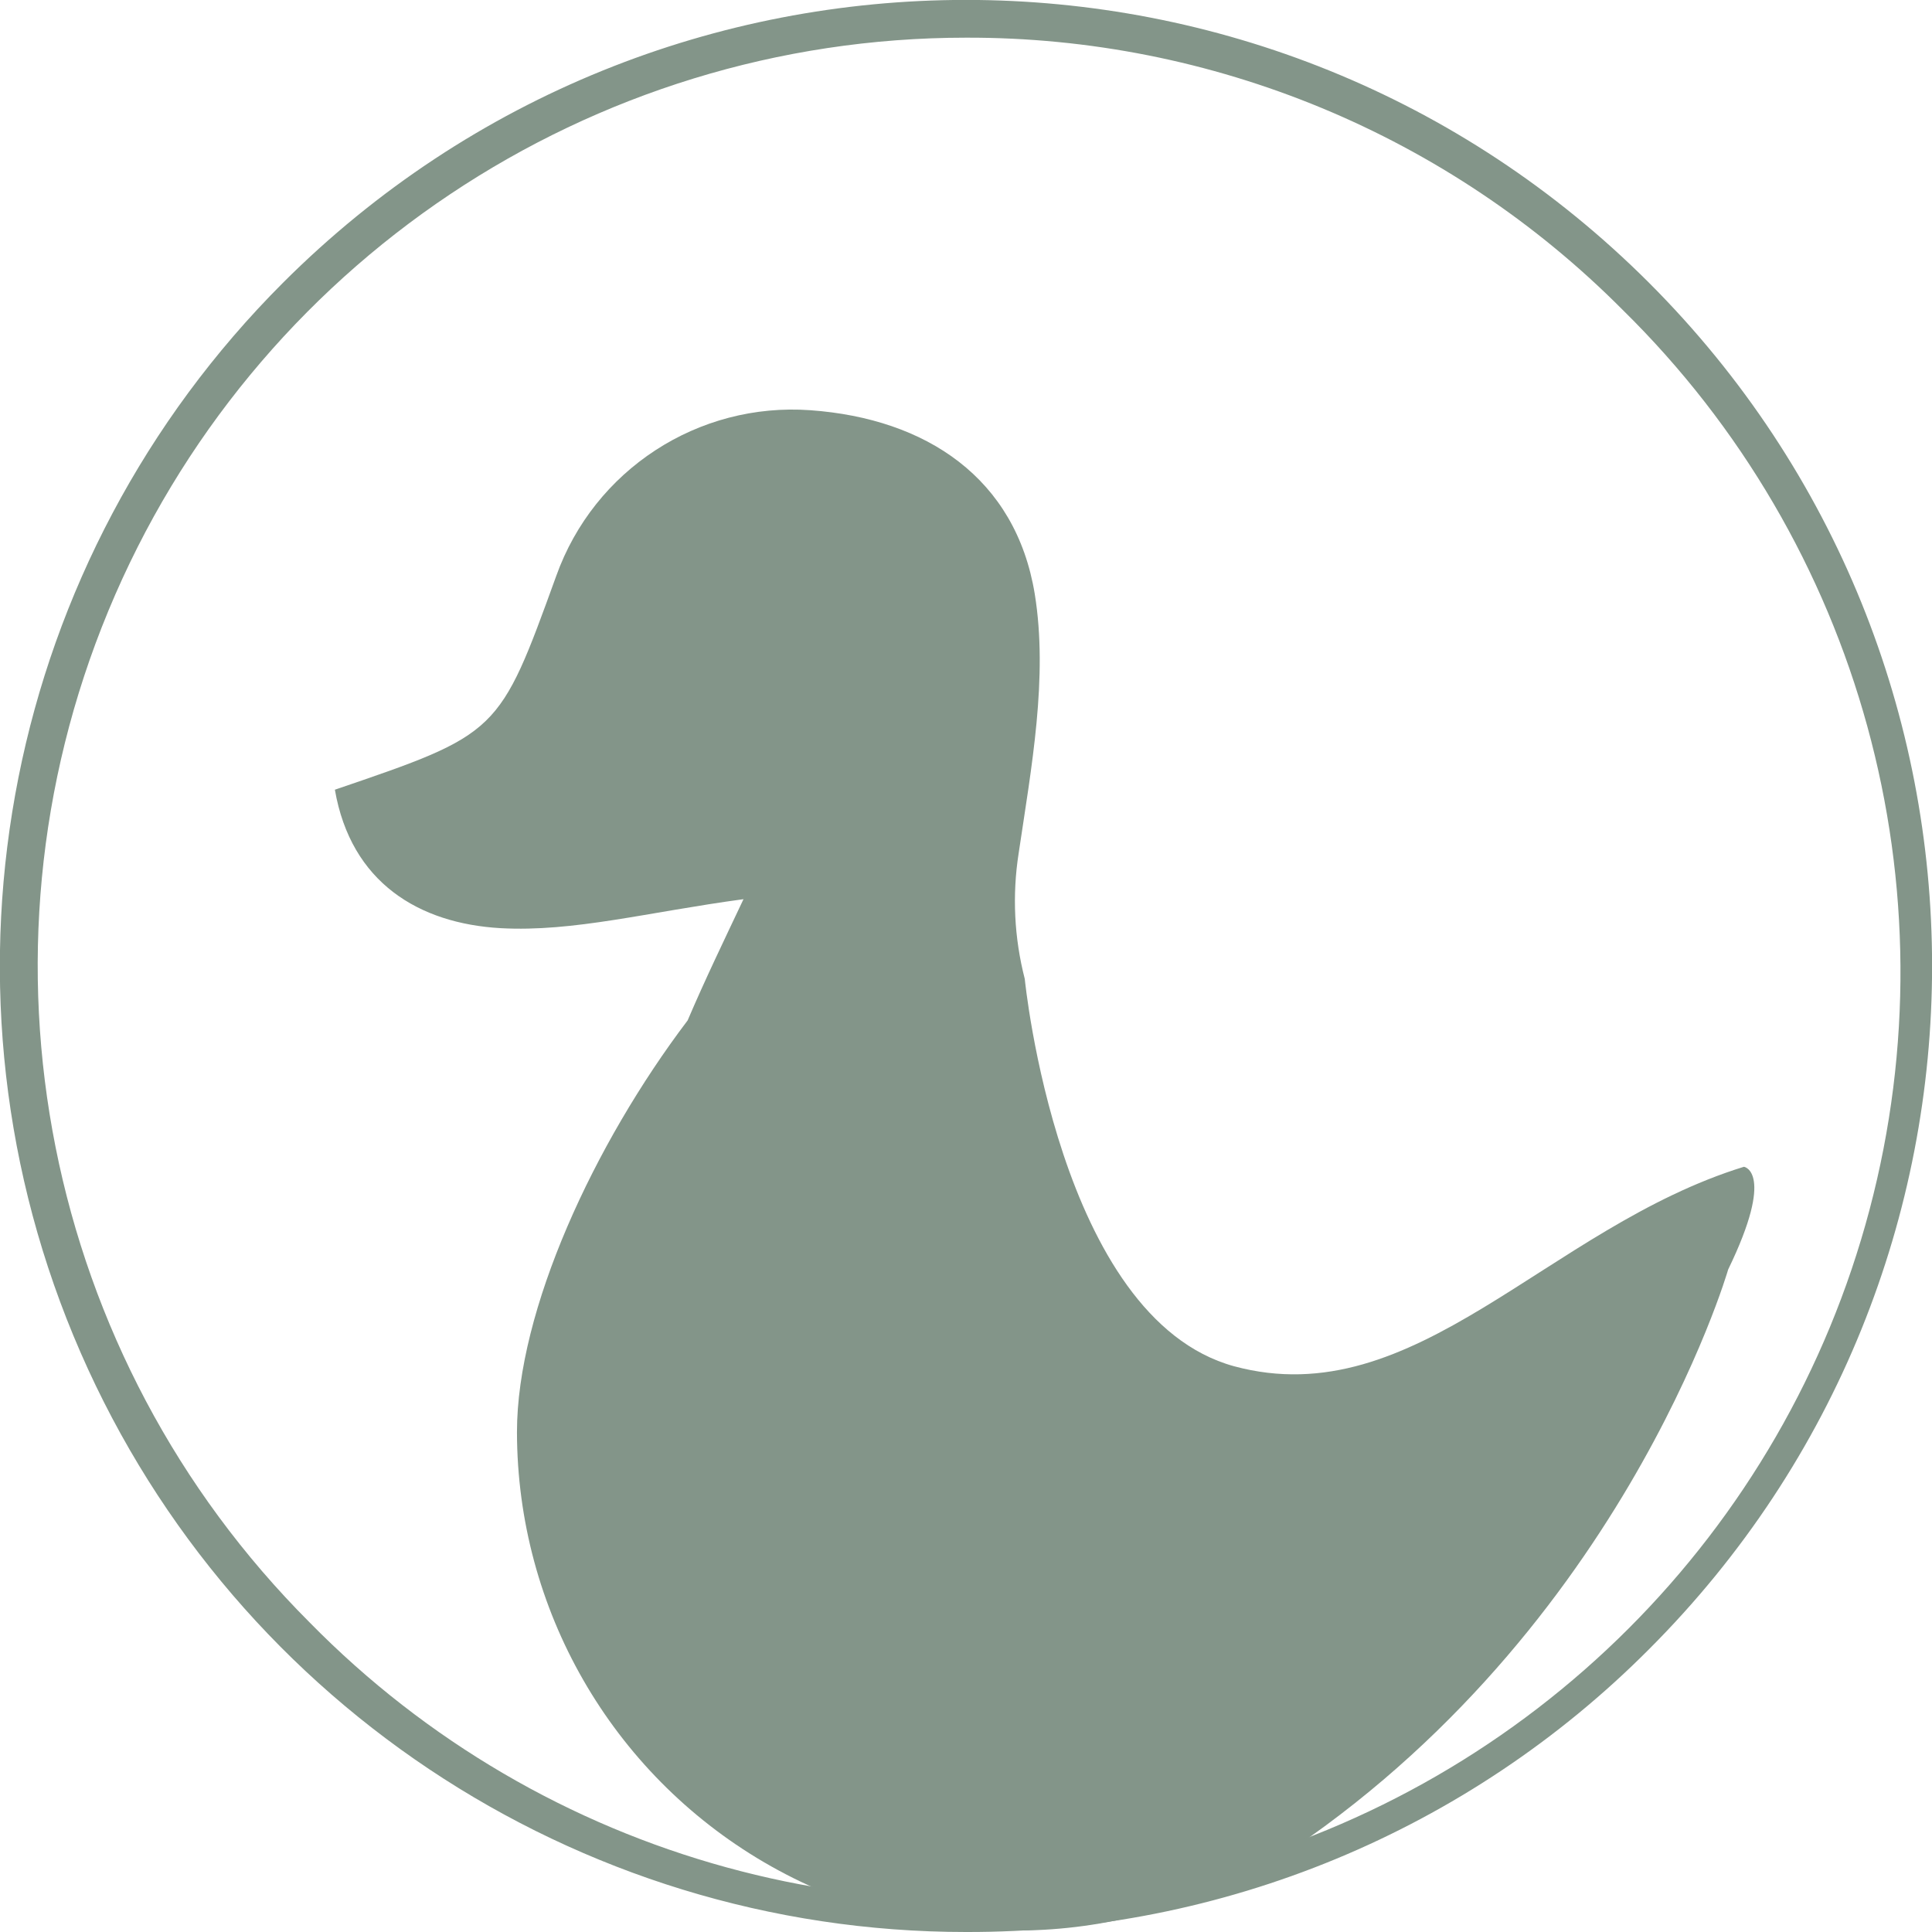
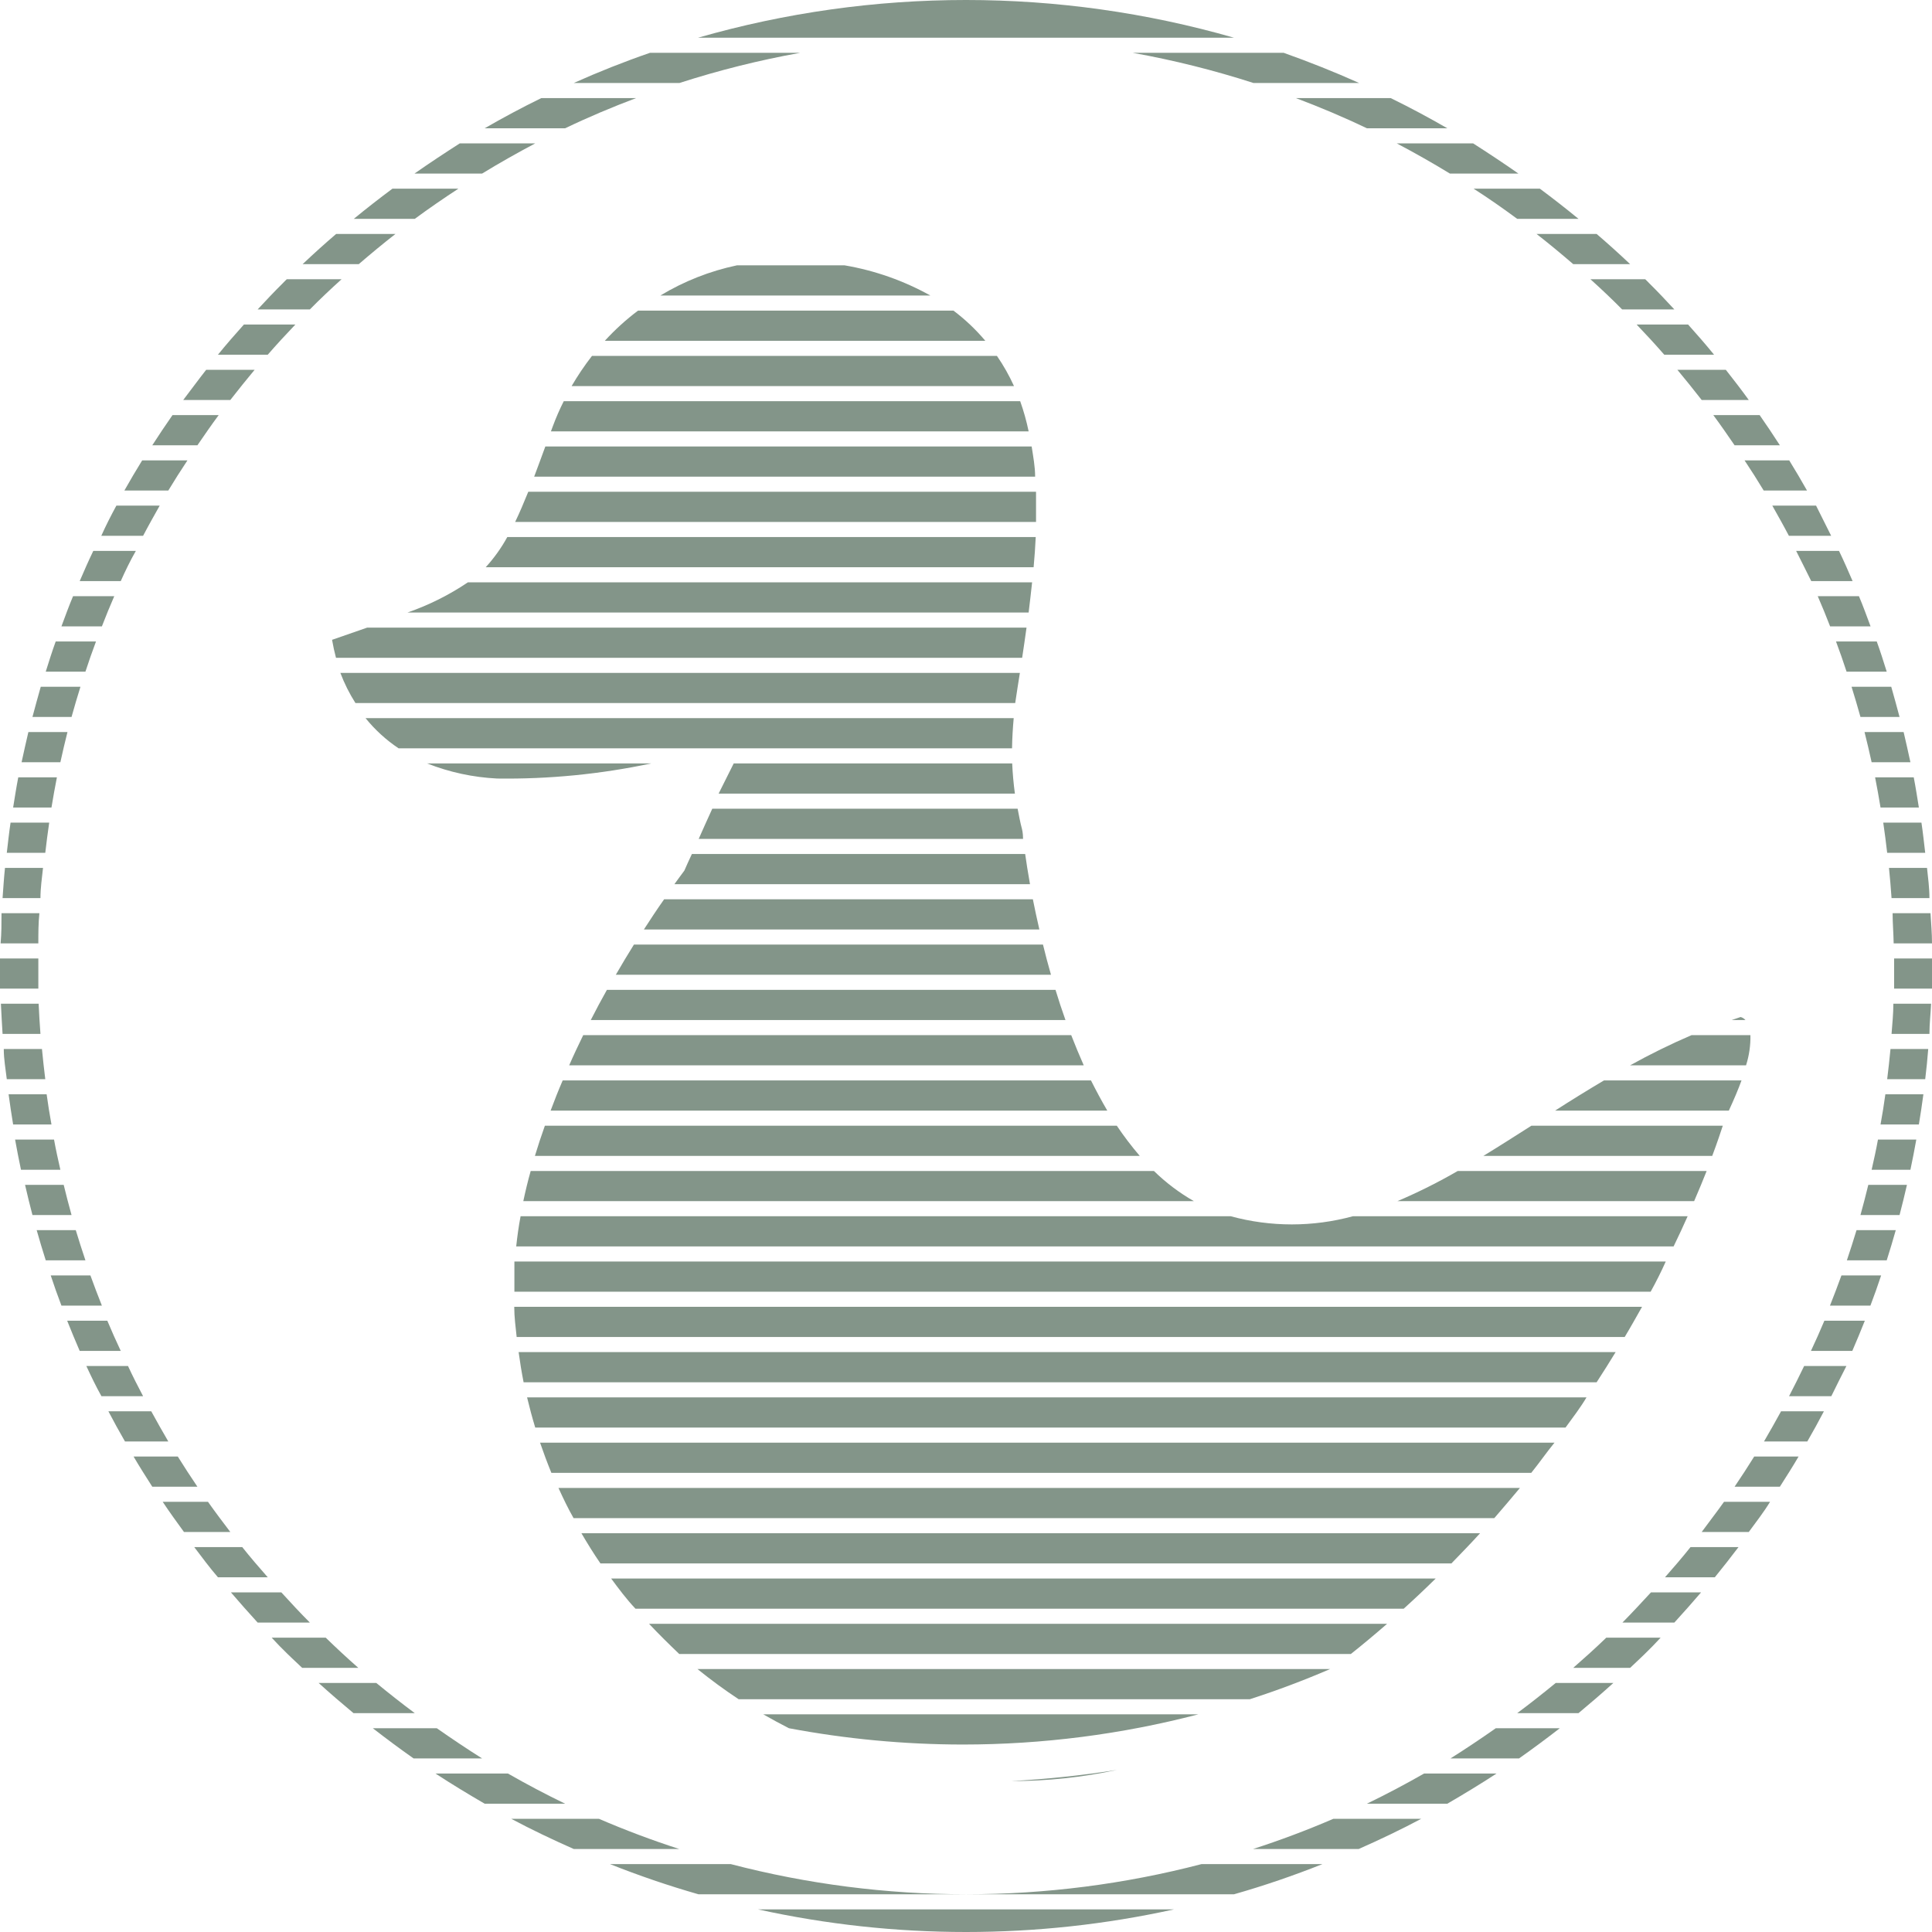
- <svg xmlns="http://www.w3.org/2000/svg" viewBox="0 0 120 120">
+ <svg xmlns="http://www.w3.org/2000/svg" viewBox="0 0 128 128">
  <defs>
    <style>.cls-1{fill:#839589;}</style>
  </defs>
  <g id="draft">
-     <path class="cls-1" d="M108.32,72.47C96.09,76.24,87.94,87.91,76.65,84.86c-10.93-3-13-24.06-13-24.06A19.31,19.31,0,0,1,63.27,53c.79-5.32,1.84-10.93,1-16.11C63.09,29.7,57.54,26,50.34,25.48A15.57,15.57,0,0,0,34.55,35.77C31,45.57,31,45.57,20.8,49.05c1,5.78,5.23,8.31,10.29,8.6,4.54.25,9.15-1,15.09-1.8-1.2,2.54-2.39,5-3.47,7.53-5.81,7.67-10.6,18-10.6,25.57a31,31,0,0,0,46.16,27v.21c22.34-14,29.07-37.31,29.07-37.31C110.29,72.77,108.32,72.47,108.32,72.47Z" />
-     <path class="cls-1" d="M60,120A60,60,0,0,1,17.57,17.57a60,60,0,0,1,84.86,84.86A59.63,59.63,0,0,1,60,120ZM60,2.34a57.66,57.66,0,0,0-40.77,98.43,57.66,57.66,0,1,0,81.54-81.54A57.28,57.28,0,0,0,60,2.34Z" />
+     <path class="cls-1" d="M89.63,80.58a15.4,15.4,0,0,1-8.09,0l-.05,0h-47c-.13.68-.22,1.34-.29,2h76.68c.34-.7.65-1.37.93-2Z" />
+     <path class="cls-1" d="M73.36,73.58c-.38-.65-.74-1.32-1.08-2h-35c-.29.67-.55,1.33-.8,2Z" />
+     <path class="cls-1" d="M38.64,68.58c-.32.66-.64,1.33-.93,2H71.8c-.29-.66-.57-1.33-.83-2Z" />
+     <path class="cls-1" d="M34.08,83.58c0,.46,0,.93,0,1.38,0,.21,0,.41,0,.62h75.28c.38-.69.71-1.35,1-2Z" />
+     <path class="cls-1" d="M75.51,76.58a21.89,21.89,0,0,1-1.52-2H36.1c-.24.67-.46,1.34-.66,2Z" />
+     <path class="cls-1" d="M34.07,86.58c0,.67.09,1.34.16,2h73.41c.41-.68.78-1.35,1.15-2Z" />
+     <path class="cls-1" d="M96.58,77.58a36.52,36.52,0,0,1-4,2h19.66c.32-.73.59-1.4.83-2Z" />
+     <path class="cls-1" d="M106.27,71.58c-1.1.65-2.18,1.32-3.24,2h11.51c.35-.76.63-1.42.84-2Z" />
+     <path class="cls-1" d="M79.1,79.58a13.08,13.08,0,0,1-2.65-2H35.16c-.19.67-.35,1.34-.49,2Z" />
+     <path class="cls-1" d="M34.36,89.58c.09.67.2,1.34.33,2h71.09c.44-.68.86-1.34,1.26-2Z" />
+     <path class="cls-1" d="M40.49,104.58c.51.69,1,1.35,1.61,2H93c.73-.66,1.44-1.33,2.12-2Z" />
+     <path class="cls-1" d="M108,70.58h7.68a6.17,6.17,0,0,0,.29-2h-3.9A45.14,45.14,0,0,0,108,70.58Z" />
+     <path class="cls-1" d="M46.29,55.58H67.78c0-.41-.07-.65-.07-.65-.12-.44-.2-.9-.29-1.35H47.19C46.88,54.25,46.59,54.91,46.29,55.58Z" />
+     <path class="cls-1" d="M91.9,107.58H43c.65.69,1.33,1.36,2,2H89.5C90.33,108.92,91.13,108.25,91.9,107.58Z" />
+     <path class="cls-1" d="M38.52,101.58c.4.68.81,1.35,1.26,2H96.16c.65-.67,1.29-1.33,1.9-2Z" />
+     <path class="cls-1" d="M34.92,92.58c.16.67.34,1.34.54,2h68.26c.49-.67,1-1.34,1.39-2Z" />
+     <path class="cls-1" d="M35.78,95.58c.23.67.48,1.34.75,2h64.92c.54-.67,1-1.34,1.54-2Z" />
+     <path class="cls-1" d="M37,98.58c.31.68.63,1.35,1,2H99c.58-.67,1.15-1.34,1.7-2Z" />
+     <path class="cls-1" d="M115.32,67.38l-.59.2h.91A.66.66,0,0,0,115.32,67.38Z" />
+     <path class="cls-1" d="M101.46,74.58c-1.07.68-2.13,1.36-3.18,2h15.16c.35-.93.57-1.61.7-2Z" />
+     <path class="cls-1" d="M36.13,29.58c-.26.72-.51,1.38-.74,2H68.58c0-.67-.13-1.34-.23-2Z" />
+     <path class="cls-1" d="M31,38.58a17.25,17.25,0,0,1-4,2H68.15c.08-.67.16-1.34.23-2Z" />
+     <path class="cls-1" d="M33.61,35.58a10.34,10.34,0,0,1-1.43,2h36.3c.06-.67.11-1.34.14-2Z" />
+     <path class="cls-1" d="M22.55,44.58a10.88,10.88,0,0,0,1,2H67.26c.1-.66.2-1.33.31-2Z" />
+     <path class="cls-1" d="M24.33,41.58,22,42.39c.07.41.16.81.26,1.19H67.72c.1-.67.2-1.33.29-2Z" />
+     <path class="cls-1" d="M48.82,17.58a16.28,16.28,0,0,0-5.07,2H61.64a17.81,17.81,0,0,0-5.68-2Z" />
+     <path class="cls-1" d="M43.14,50.58H28.3a14.59,14.59,0,0,0,4.64,1A46.08,46.08,0,0,0,43.14,50.58Z" />
+     <path class="cls-1" d="M37.35,26.58a16.14,16.14,0,0,0-.72,1.65l-.13.35H68.15a15,15,0,0,0-.56-2Z" />
+     <path class="cls-1" d="M67,118h.07a33,33,0,0,0,6.94-.74A68,68,0,0,1,67,118Z" />
+     <path class="cls-1" d="M39.22,23.58a18.42,18.42,0,0,0-1.35,2H67.18a12.93,12.93,0,0,0-1.13-2Z" />
+     <path class="cls-1" d="M39.14,67.58H70.59c-.24-.67-.46-1.34-.66-2H40.21C39.84,66.24,39.48,66.91,39.14,67.58Z" />
+     <path class="cls-1" d="M88.12,110.58H46.21c.88.71,1.79,1.38,2.73,2H82.8C84.6,112,86.38,111.33,88.12,110.58Z" />
+     <path class="cls-1" d="M63.8,115.58a61.82,61.82,0,0,0,15.59-2H50.57c.56.32,1.13.63,1.7.92a62.58,62.58,0,0,0,11.49,1.08Z" />
+     <path class="cls-1" d="M44,59.58c-.46.65-.9,1.32-1.34,2H68.86c-.16-.71-.31-1.38-.43-2Z" />
+     <path class="cls-1" d="M42,62.58c-.41.66-.81,1.32-1.2,2H69.63c-.2-.69-.37-1.35-.53-2Z" />
+     <path class="cls-1" d="M48.61,50.58l-1,2H67.24c-.09-.66-.15-1.33-.18-2Z" />
+     <path class="cls-1" d="M34.13,34.58H68.64c0-.67,0-1.34,0-2H35C34.7,33.32,34.41,34,34.13,34.58Z" />
+     <path class="cls-1" d="M45.34,57.68c-.22.29-.44.6-.66.9H68.24c-.14-.77-.24-1.45-.32-2H45.84C45.67,56.94,45.5,57.31,45.34,57.68Z" />
+     <path class="cls-1" d="M40.07,22.58H65.28a12.89,12.89,0,0,0-2.11-2H42.27A16,16,0,0,0,40.07,22.58Z" />
+     <path class="cls-1" d="M67.16,47.58H24.22a9.87,9.87,0,0,0,2.19,2H67.05C67.06,48.92,67.1,48.25,67.16,47.58Z" />
+     <path class="cls-1" d="M122.67,45.5c.21.66.4,1.33.59,2h2.59c-.18-.67-.36-1.34-.55-2Z" />
+     <path class="cls-1" d="M121.64,42.5c.25.66.48,1.33.7,2H125c-.21-.67-.42-1.34-.66-2Z" />
+     <path class="cls-1" d="M123.53,48.5c.17.66.32,1.33.47,2h2.57c-.15-.67-.29-1.34-.45-2Z" />
+     <path class="cls-1" d="M120.43,39.5c.29.66.56,1.33.82,2h2.68c-.25-.67-.49-1.34-.77-2Z" />
+     <path class="cls-1" d="M124.77,54.5c.1.66.18,1.33.26,2h2.52c-.08-.67-.15-1.34-.25-2Z" />
+     <path class="cls-1" d="M2.54,62.5c0-.67,0-1.34.07-2H.1c0,.66,0,1.33-.06,2Z" />
+     <path class="cls-1" d="M124.23,51.5c.13.66.25,1.33.36,2h2.54c-.11-.67-.21-1.34-.34-2Z" />
+     <path class="cls-1" d="M125.15,57.5c.07.66.12,1.33.17,2h2.51c0-.67-.09-1.34-.16-2Z" />
+     <path class="cls-1" d="M119,36.5c.34.66.66,1.33,1,2h2.74c-.29-.67-.58-1.34-.9-2Z" />
+     <path class="cls-1" d="M113.51,27.5c.49.66.95,1.33,1.41,2h3c-.43-.67-.88-1.34-1.34-2Z" />
+     <path class="cls-1" d="M92.54,9.5c1.19.63,2.36,1.29,3.52,2h4.54c-1-.7-2-1.36-3-2Z" />
+     <path class="cls-1" d="M97.63,12.5c1,.64,1.94,1.3,2.89,2h4.06c-.84-.69-1.7-1.36-2.56-2Z" />
+     <path class="cls-1" d="M75.05,3.5a61.52,61.52,0,0,1,8,2h7c-1.65-.74-3.34-1.41-5-2Z" />
+     <path class="cls-1" d="M101.8,15.5c.82.64,1.63,1.31,2.43,2H108c-.73-.69-1.46-1.35-2.22-2Z" />
+     <path class="cls-1" d="M2.54,65.5c0-.5,0-1,0-1.5,0-.17,0-.33,0-.5H0c0,.17,0,.33,0,.5,0,.5,0,1,0,1.5Z" />
+     <path class="cls-1" d="M108.43,21.5c.63.66,1.24,1.32,1.83,2h3.3c-.55-.68-1.13-1.34-1.72-2Z" />
+     <path class="cls-1" d="M115.58,30.5c.44.66.86,1.32,1.27,2h2.87c-.38-.67-.77-1.34-1.18-2Z" />
+     <path class="cls-1" d="M2.68,59.5c0-.67.1-1.34.17-2H.33c-.07.66-.11,1.33-.16,2Z" />
+     <path class="cls-1" d="M117.42,33.5c.37.66.75,1.33,1.1,2h2.8c-.33-.67-.67-1.34-1-2Z" />
+     <path class="cls-1" d="M111.13,24.5c.55.66,1.08,1.32,1.61,2h3.12c-.49-.68-1-1.34-1.52-2Z" />
+     <path class="cls-1" d="M85.86,6.5c1.59.6,3.16,1.26,4.7,2h5.33c-1.23-.71-2.48-1.38-3.75-2Z" />
+     <path class="cls-1" d="M27.48,14.5c.95-.7,1.91-1.36,2.89-2H26c-.86.64-1.72,1.31-2.56,2Z" />
+     <path class="cls-1" d="M31.94,11.5c1.16-.71,2.33-1.37,3.52-2h-5c-1,.64-2,1.3-3,2Z" />
+     <path class="cls-1" d="M43.06,3.5c-1.71.59-3.4,1.26-5.05,2h7a61.52,61.52,0,0,1,8-2Z" />
+     <path class="cls-1" d="M17.74,23.5c.59-.68,1.2-1.34,1.83-2H16.16c-.59.66-1.17,1.32-1.72,2Z" />
+     <path class="cls-1" d="M23.77,17.5c.8-.69,1.61-1.36,2.43-2H22.27c-.76.65-1.49,1.31-2.22,2Z" />
+     <path class="cls-1" d="M107.47,20.5h3.46c-.55-.59-1.1-1.18-1.68-1.75-.08-.09-.17-.17-.25-.25h-3.63C106.09,19.15,106.79,19.81,107.47,20.5Z" />
+     <path class="cls-1" d="M37.44,8.5c1.54-.74,3.11-1.4,4.7-2H35.86c-1.27.62-2.52,1.29-3.75,2Z" />
+     <path class="cls-1" d="M15.26,26.5c.53-.68,1.06-1.34,1.61-2H13.66c-.52.66-1,1.32-1.52,2Z" />
+     <path class="cls-1" d="M64,2.5H81.76a64.33,64.33,0,0,0-35.52,0Z" />
+     <path class="cls-1" d="M20.53,20.5c.68-.69,1.38-1.35,2.1-2H19c-.08.08-.17.16-.25.25-.58.57-1.13,1.16-1.68,1.75Z" />
+     <path class="cls-1" d="M3.41,53.5c.11-.67.23-1.34.36-2H1.21c-.13.66-.23,1.33-.34,2Z" />
+     <path class="cls-1" d="M4.74,47.5c.19-.67.38-1.34.59-2H2.7c-.19.66-.37,1.33-.55,2Z" />
+     <path class="cls-1" d="M4,50.5c.15-.67.3-1.34.47-2H1.88c-.16.66-.3,1.33-.45,2Z" />
+     <path class="cls-1" d="M5.66,44.5c.22-.67.45-1.34.7-2H3.69c-.24.66-.45,1.33-.66,2Z" />
+     <path class="cls-1" d="M3,56.5c.08-.67.16-1.34.26-2H.7c-.1.66-.17,1.33-.25,2Z" />
+     <path class="cls-1" d="M11.15,32.5c.41-.68.83-1.34,1.27-2h-3c-.41.66-.8,1.33-1.18,2Z" />
+     <path class="cls-1" d="M6.75,41.5c.26-.67.53-1.34.82-2H4.84c-.28.66-.52,1.33-.77,2Z" />
+     <path class="cls-1" d="M9.48,35.5c.35-.67.73-1.34,1.1-2H7.71c-.36.66-.7,1.33-1,2Z" />
+     <path class="cls-1" d="M13.08,29.5c.46-.67.92-1.34,1.41-2H11.43c-.46.66-.91,1.33-1.34,2Z" />
+     <path class="cls-1" d="M8,38.5c.3-.67.62-1.34,1-2H6.18c-.32.66-.61,1.33-.9,2Z" />
+     <path class="cls-1" d="M127.9,60.5h-2.51c0,.66.06,1.33.07,2H128C128,61.83,127.94,61.16,127.9,60.5Z" />
+     <path class="cls-1" d="M112,102.5c-.54.68-1.11,1.34-1.69,2h3.3c.54-.66,1.06-1.33,1.57-2Z" />
+     <path class="cls-1" d="M119.53,90.5c-.32.67-.66,1.34-1,2h2.8c.33-.66.65-1.33,1-2Z" />
+     <path class="cls-1" d="M116.22,96.5c-.42.67-.85,1.34-1.3,2h3c.42-.66.85-1.33,1.24-2Z" />
+     <path class="cls-1" d="M109.38,105.5c-.62.67-1.24,1.34-1.89,2h3.44c.6-.66,1.19-1.32,1.77-2Z" />
+     <path class="cls-1" d="M118,93.5c-.37.67-.74,1.34-1.13,2h2.87c.38-.66.75-1.33,1.1-2Z" />
+     <path class="cls-1" d="M114.22,99.5c-.48.68-1,1.34-1.48,2h3.12c.48-.66,1-1.32,1.41-2Z" />
+     <path class="cls-1" d="M88.34,120.5c-1.74.75-3.52,1.42-5.32,2h7c1.4-.62,2.79-1.28,4.14-2Z" />
+     <path class="cls-1" d="M94.35,117.5c-1.24.71-2.51,1.38-3.79,2h5.33c1.1-.64,2.19-1.3,3.26-2Z" />
+     <path class="cls-1" d="M99.1,114.5c-1,.7-2,1.37-3,2h4.54c.91-.64,1.81-1.31,2.7-2Z" />
+     <path class="cls-1" d="M103.07,111.5c-.84.69-1.69,1.36-2.55,2h4.06c.78-.65,1.55-1.31,2.31-2Z" />
+     <path class="cls-1" d="M125.25,69.5c-.06.67-.14,1.33-.22,2h2.52c.08-.67.15-1.33.2-2Z" />
+     <path class="cls-1" d="M120.87,87.5c-.28.67-.58,1.34-.89,2h2.74c.29-.66.56-1.33.83-2Z" />
+     <path class="cls-1" d="M106.42,108.5c-.71.69-1.45,1.35-2.19,2H108c.43-.41.88-.82,1.3-1.25.25-.24.48-.5.72-.75Z" />
+     <path class="cls-1" d="M.17,68.5H2.68c-.05-.67-.09-1.33-.12-2H.06C.09,67.17.13,67.83.17,68.5Z" />
+     <path class="cls-1" d="M125.49,63.5c0,.17,0,.33,0,.5,0,.5,0,1,0,1.5H128c0-.5,0-1,0-1.5,0-.17,0-.33,0-.5Z" />
+     <path class="cls-1" d="M124.91,72.5c-.09.67-.2,1.34-.32,2h2.54c.11-.66.21-1.33.3-2Z" />
+     <path class="cls-1" d="M79.61,123.5a61.76,61.76,0,0,1-15.59,2H81.76c2-.57,3.95-1.24,5.86-2Z" />
+     <path class="cls-1" d="M122,84.5c-.24.67-.5,1.34-.76,2h2.68c.25-.66.49-1.33.71-2Z" />
+     <path class="cls-1" d="M123,81.5c-.2.67-.42,1.34-.64,2H125c.21-.66.41-1.33.6-2Z" />
+     <path class="cls-1" d="M123.78,78.5c-.16.67-.34,1.34-.52,2h2.59c.17-.66.34-1.33.49-2Z" />
+     <path class="cls-1" d="M124.42,75.5c-.12.67-.27,1.34-.42,2h2.57c.14-.66.27-1.33.39-2Z" />
+     <path class="cls-1" d="M125.44,66.5c0,.67-.07,1.33-.12,2h2.51c0-.67.08-1.33.11-2Z" />
+     <path class="cls-1" d="M5.66,83.5c-.22-.66-.44-1.33-.64-2H2.43c.19.67.39,1.34.6,2Z" />
+     <path class="cls-1" d="M6.75,86.5c-.26-.66-.52-1.33-.76-2H3.36c.22.67.46,1.34.71,2Z" />
+     <path class="cls-1" d="M9.48,92.5c-.35-.66-.69-1.33-1-2H5.72c.31.67.63,1.34,1,2Z" />
+     <path class="cls-1" d="M8,89.5c-.31-.66-.61-1.33-.89-2H4.45c.27.67.54,1.34.83,2Z" />
+     <path class="cls-1" d="M11.15,95.5c-.39-.66-.76-1.33-1.13-2H7.18c.35.67.72,1.34,1.1,2Z" />
+     <path class="cls-1" d="M4.74,80.5c-.18-.66-.36-1.33-.52-2H1.66c.15.67.32,1.34.49,2Z" />
+     <path class="cls-1" d="M3.41,74.5c-.12-.66-.23-1.33-.32-2H.57c.09.67.19,1.34.3,2Z" />
+     <path class="cls-1" d="M21.58,108.5H18c.24.25.47.51.72.75.42.43.87.84,1.3,1.25h3.72C23,109.85,22.29,109.19,21.58,108.5Z" />
+     <path class="cls-1" d="M4,77.5c-.15-.66-.3-1.33-.42-2H1c.12.67.25,1.34.39,2Z" />
+     <path class="cls-1" d="M.25,69.5c0,.67.12,1.33.2,2H3c-.08-.67-.16-1.33-.22-2Z" />
+     <path class="cls-1" d="M17.74,104.5c-.58-.66-1.15-1.32-1.69-2H12.87c.51.67,1,1.34,1.57,2Z" />
+     <path class="cls-1" d="M31.94,116.5c-1-.63-2-1.3-3-2H24.7c.89.69,1.79,1.36,2.7,2Z" />
+     <path class="cls-1" d="M37.44,119.5c-1.28-.62-2.55-1.29-3.79-2h-4.8c1.07.7,2.16,1.36,3.26,2Z" />
+     <path class="cls-1" d="M45,122.5c-1.8-.58-3.58-1.25-5.32-2H33.87c1.35.72,2.74,1.38,4.14,2Z" />
+     <path class="cls-1" d="M64,125.5a61.76,61.76,0,0,1-15.59-2h-8c1.91.76,3.87,1.43,5.86,2Z" />
+     <path class="cls-1" d="M27.48,113.5c-.86-.64-1.71-1.31-2.55-2H21.11c.76.69,1.53,1.35,2.31,2Z" />
+     <path class="cls-1" d="M15.26,101.5c-.5-.66-1-1.32-1.48-2h-3c.45.68.93,1.34,1.41,2Z" />
+     <path class="cls-1" d="M77.79,126.5H50.21a64.14,64.14,0,0,0,27.58,0Z" />
+     <path class="cls-1" d="M20.53,107.5h0c-.65-.65-1.27-1.32-1.89-2H15.3c.58.68,1.17,1.34,1.77,2Z" />
+     <path class="cls-1" d="M13.08,98.5c-.45-.66-.88-1.33-1.3-2H8.85c.39.67.82,1.34,1.24,2Z" />
  </g>
</svg>
